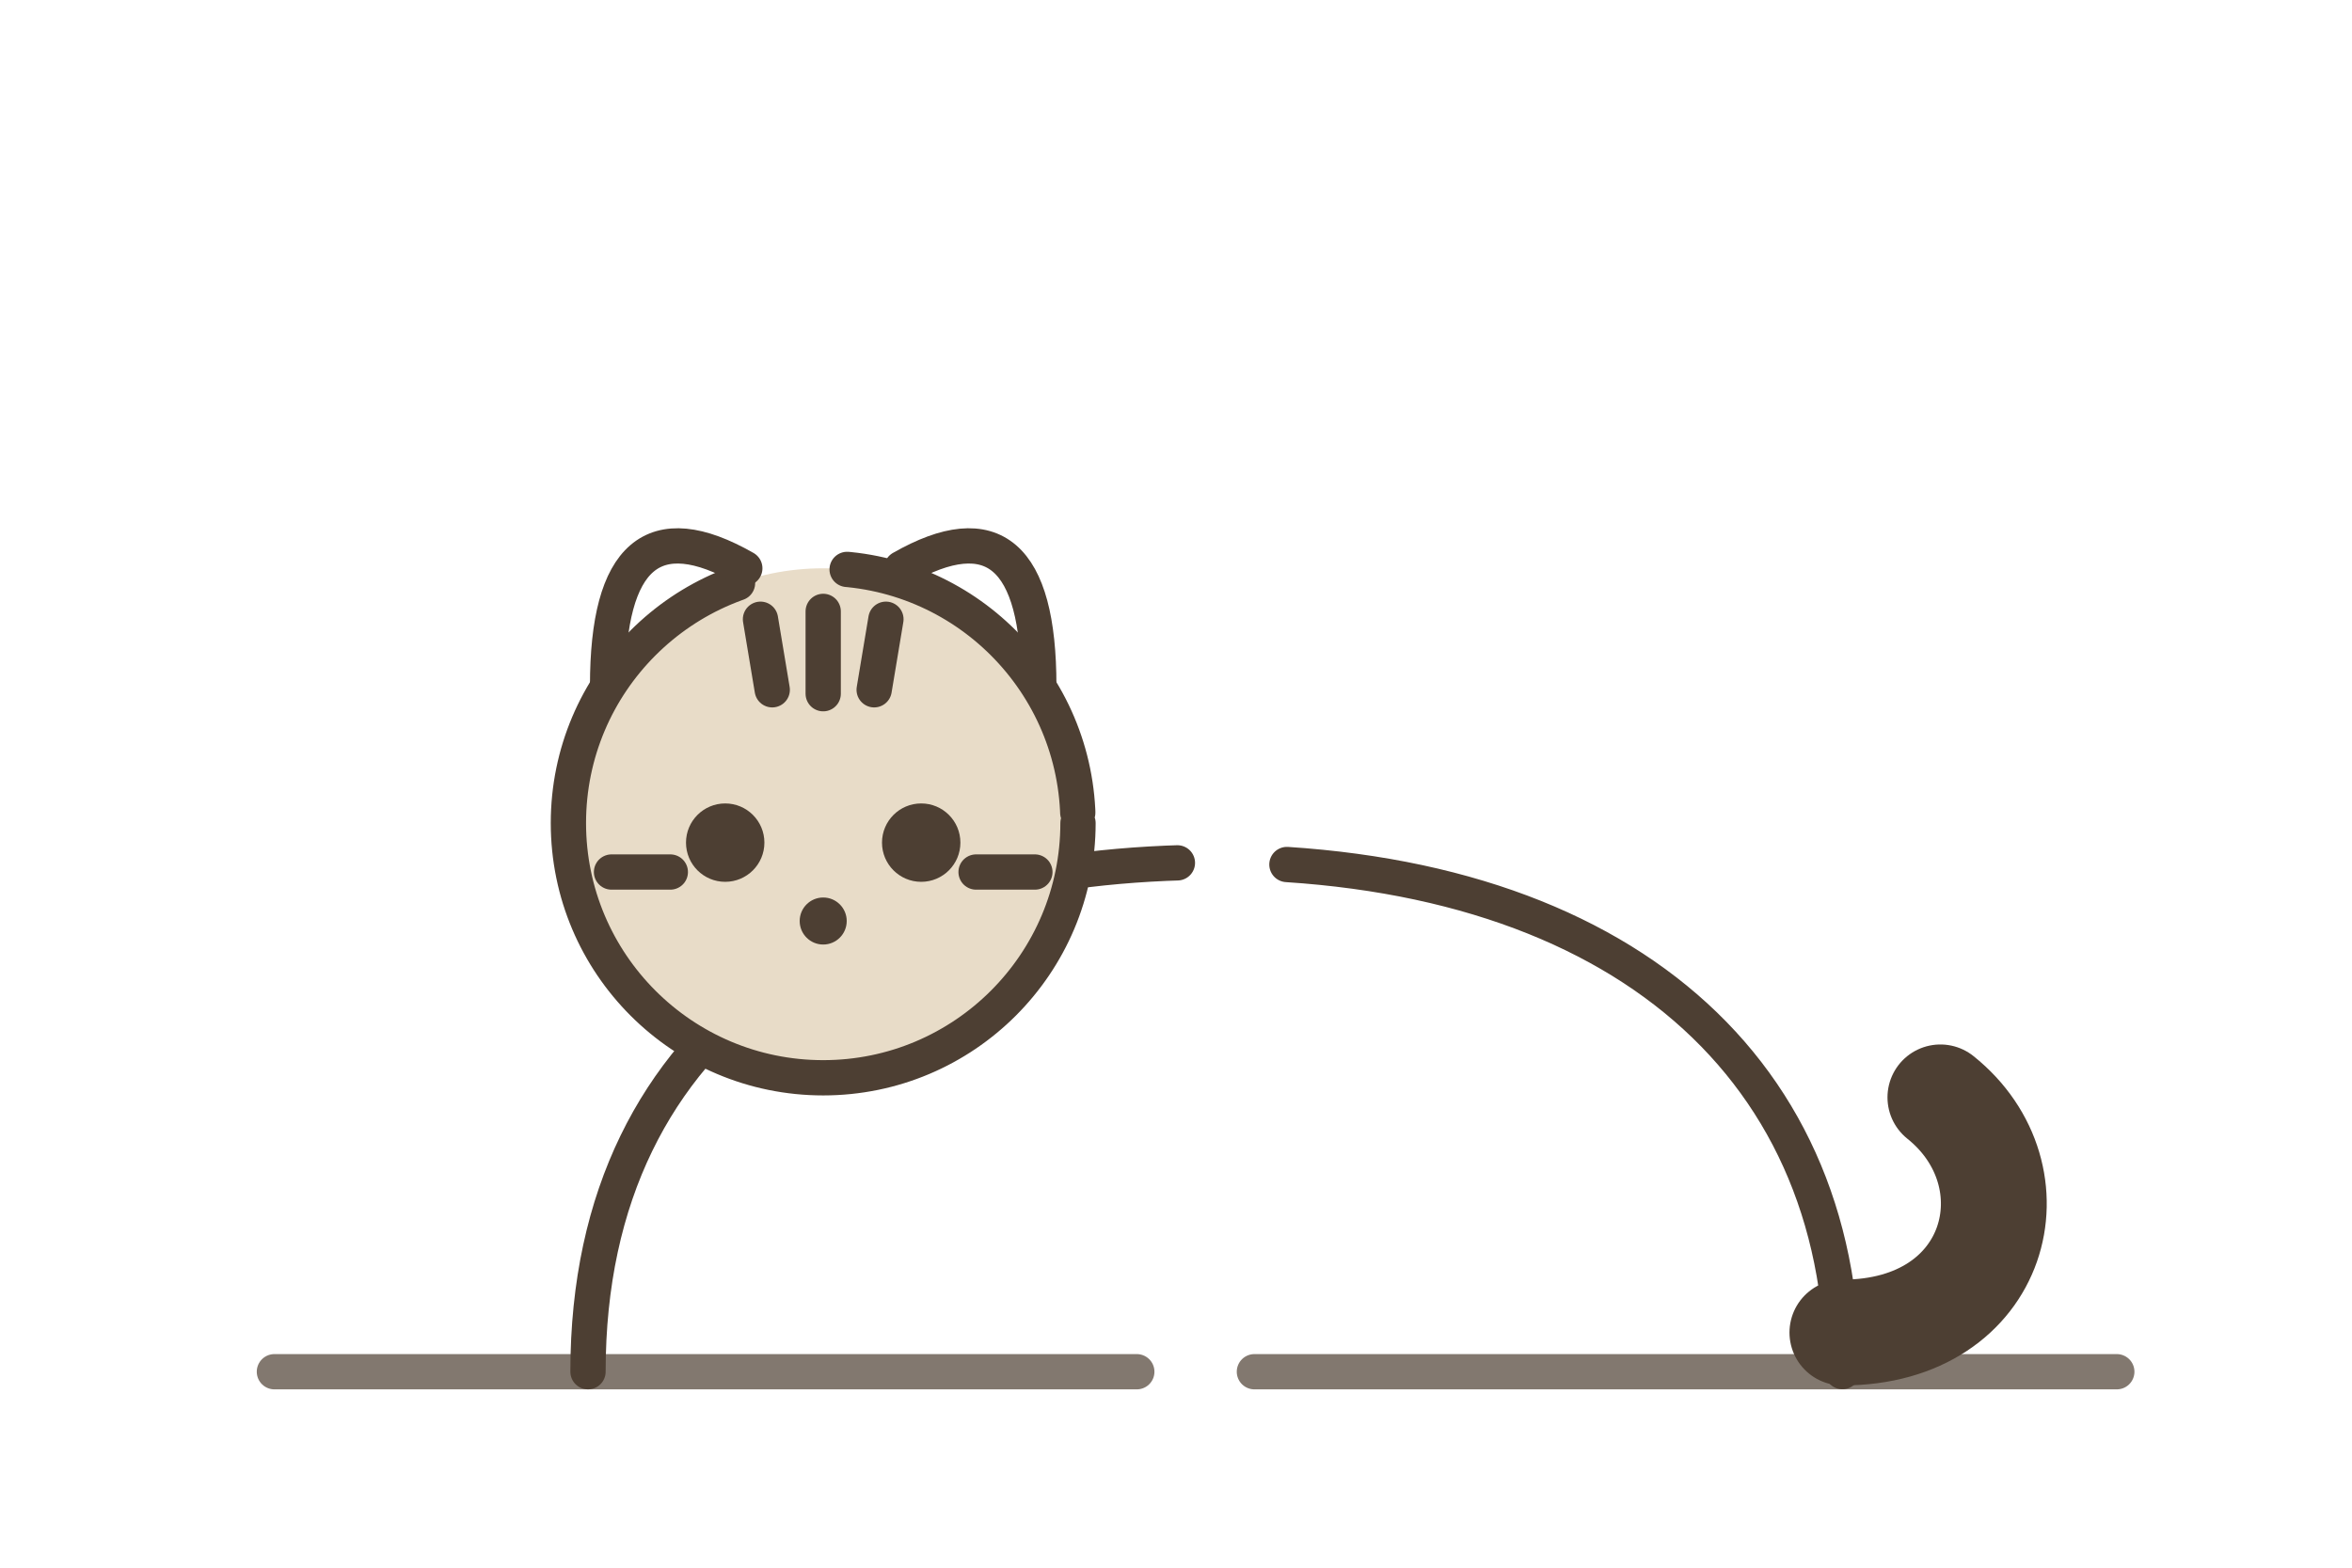
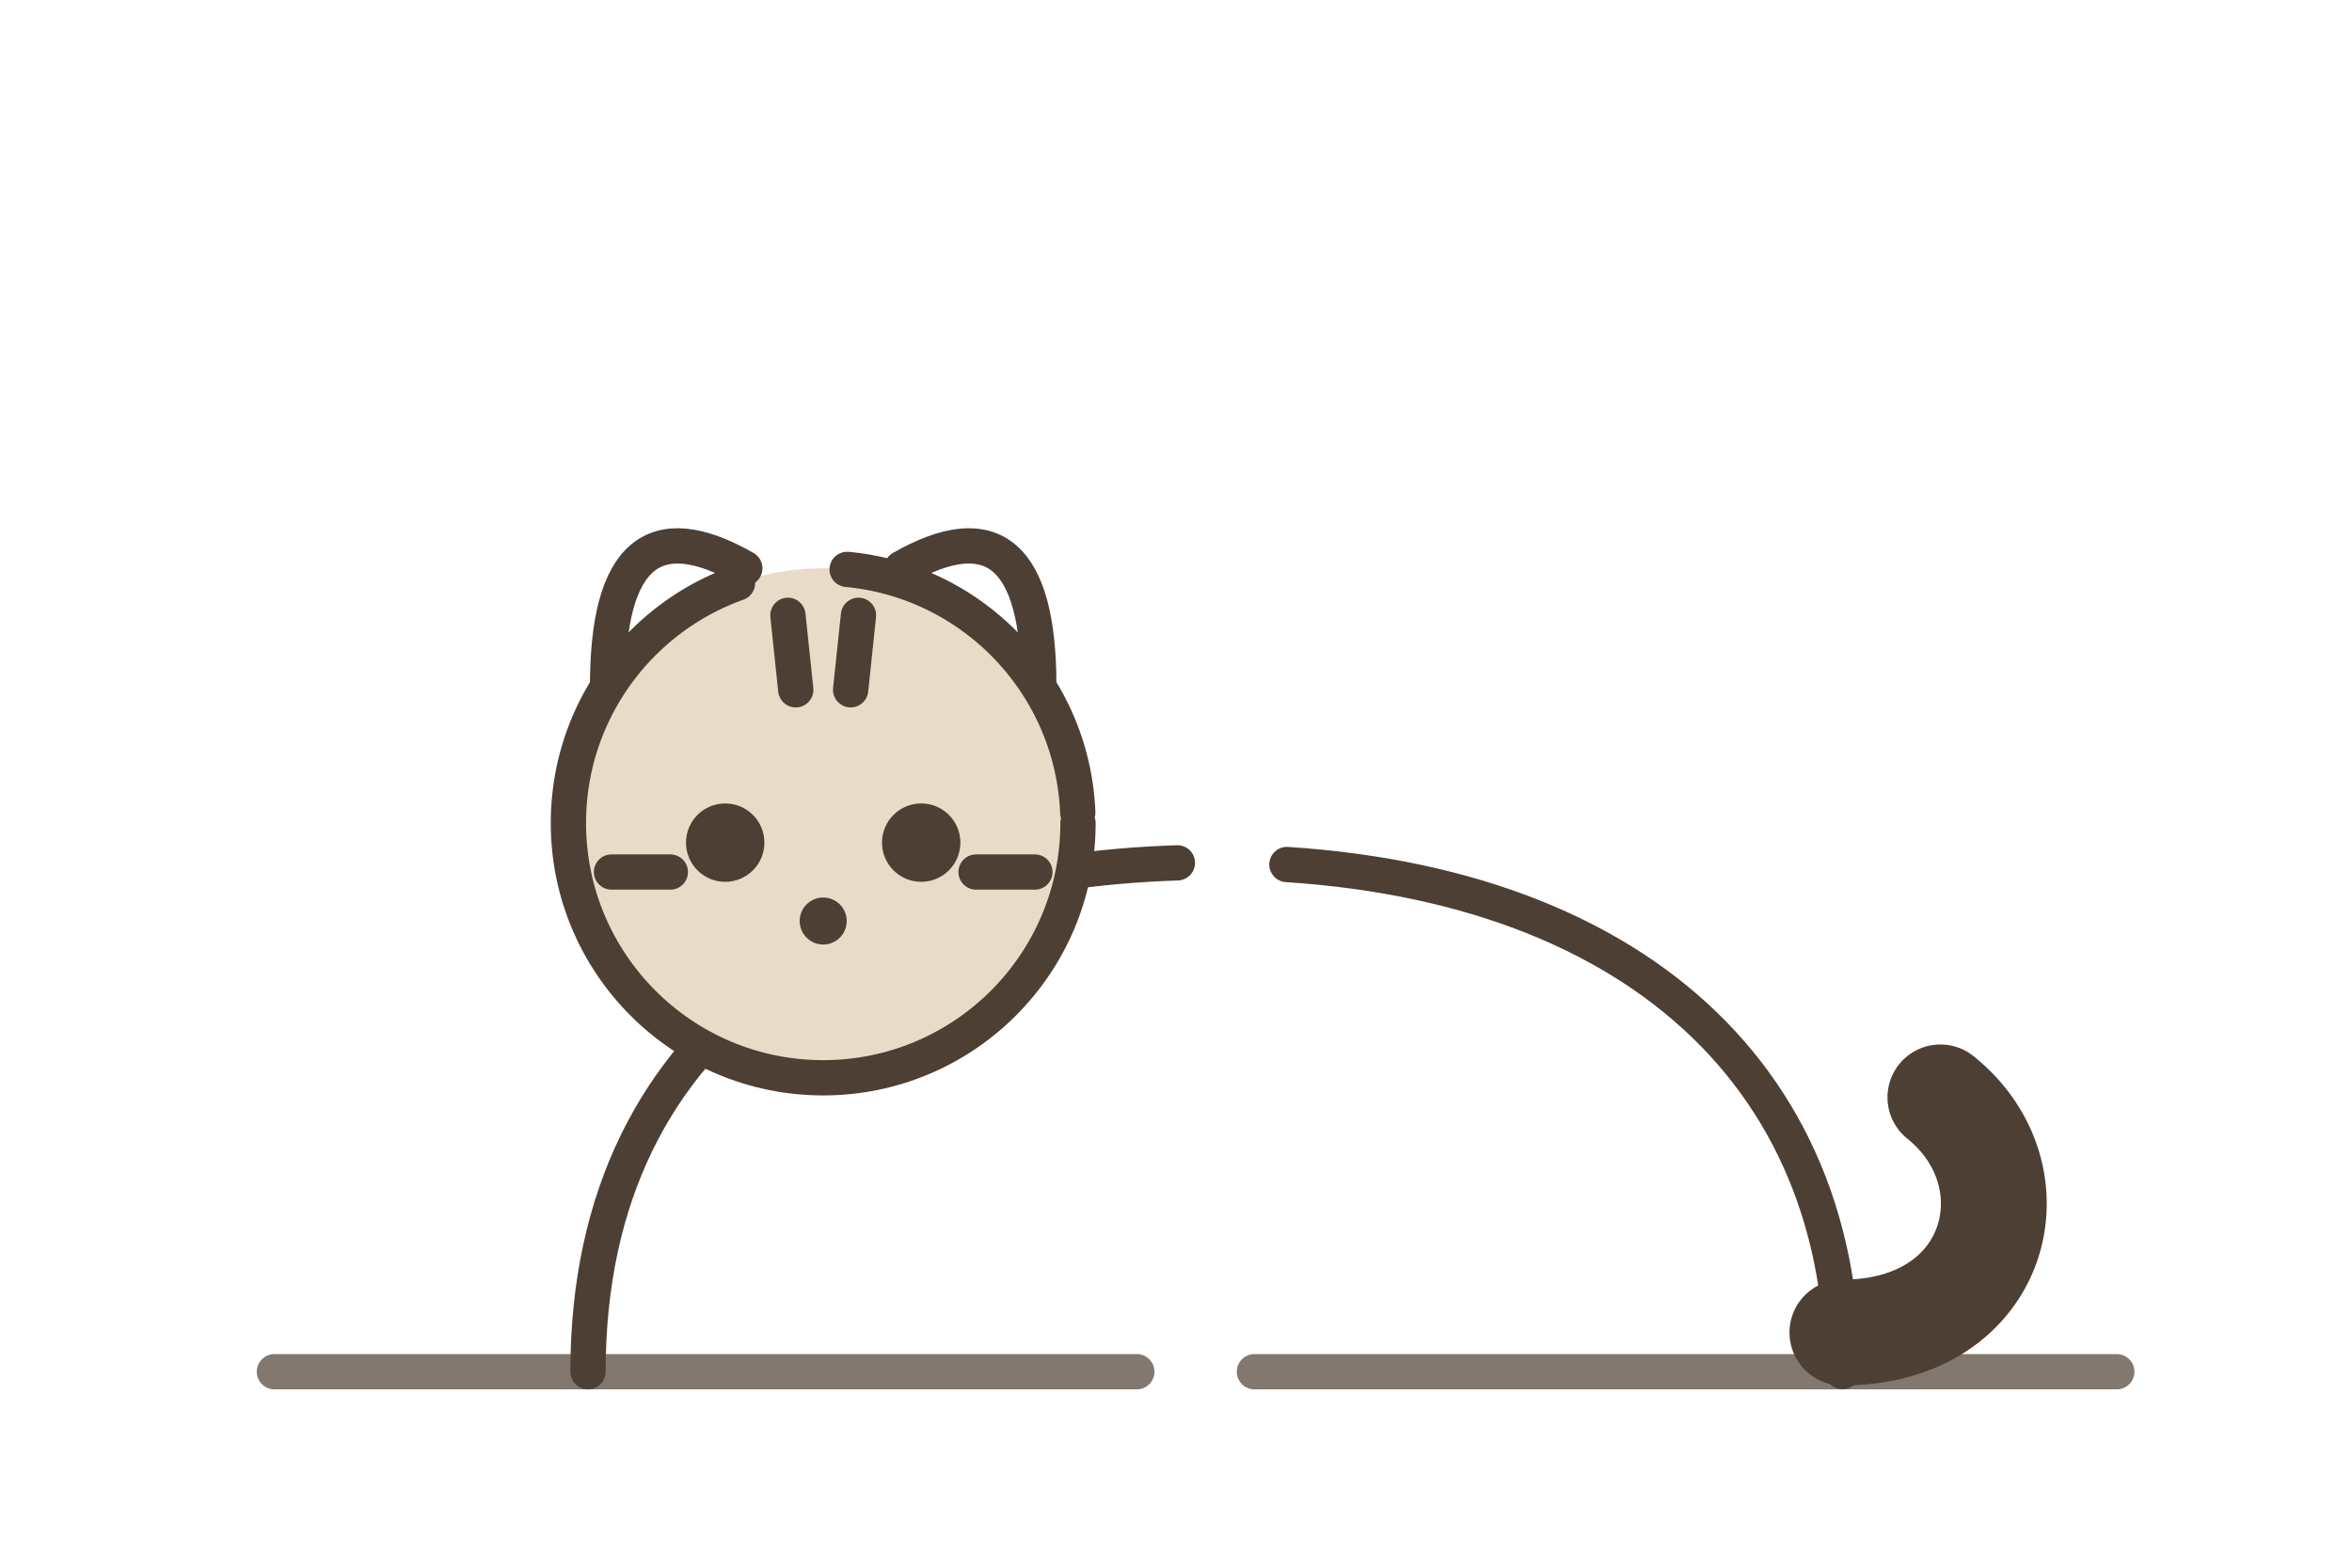
<svg xmlns="http://www.w3.org/2000/svg" viewBox="0 10 120 80" role="img" aria-label="香箱すわり">
  <path d="M14 80 H58 M64 80 H108" fill="none" stroke="#4D3F33" stroke-width="1.8" stroke-linecap="round" stroke-linejoin="round" stroke-opacity=".7" />
  <path d="M30 80 C30 62 44 54 62 54 C82 54 94 64 94 80" fill="none" stroke="#4D3F33" stroke-width="1.8" stroke-linecap="round" stroke-linejoin="round" stroke-dasharray="44.74 5.59 42.88" />
  <g id="tail">
    <path d="M94 78 C102 78 104 70 99 66" fill="none" stroke="#4D3F33" stroke-width="5.4" stroke-linecap="round" />
  </g>
  <g id="head">
    <circle cx="42" cy="52" r="13" fill="#E8DCC8" />
-     <path d="M38.8 41.6 l0.6 3.6 M42 41.2 v4.2 M45.2 41.6 l-0.6 3.6" fill="none" stroke="#4D3F33" stroke-width="1.8" stroke-linecap="round" stroke-linejoin="round" />
+     <path d="M40.2 41.4 l0.4 3.8 M43.8 41.4 l-0.4 3.8" fill="none" stroke="#4D3F33" stroke-width="1.8" stroke-linecap="round" stroke-linejoin="round" />
    <path d="M31.2 54.5 h3 M52.8 54.5 h-3" fill="none" stroke="#4D3F33" stroke-width="1.8" stroke-linecap="round" stroke-linejoin="round" />
    <circle cx="42" cy="52" r="13" fill="none" stroke="#4D3F33" stroke-width="1.8" stroke-linecap="round" stroke-linejoin="round" stroke-dasharray="56.81 5.68 18.67" />
    <path d="M31 45 Q31 35 38 39" fill="none" stroke="#4D3F33" stroke-width="1.8" stroke-linecap="round" stroke-linejoin="round" />
    <path d="M46 39 Q53 35 53 45" fill="none" stroke="#4D3F33" stroke-width="1.8" stroke-linecap="round" stroke-linejoin="round" />
    <circle cx="37" cy="53" r="2" fill="#4D3F33" />
    <circle cx="47" cy="53" r="2" fill="#4D3F33" />
    <circle cx="42" cy="57" r="1.2" fill="#4D3F33" />
  </g>
</svg>
